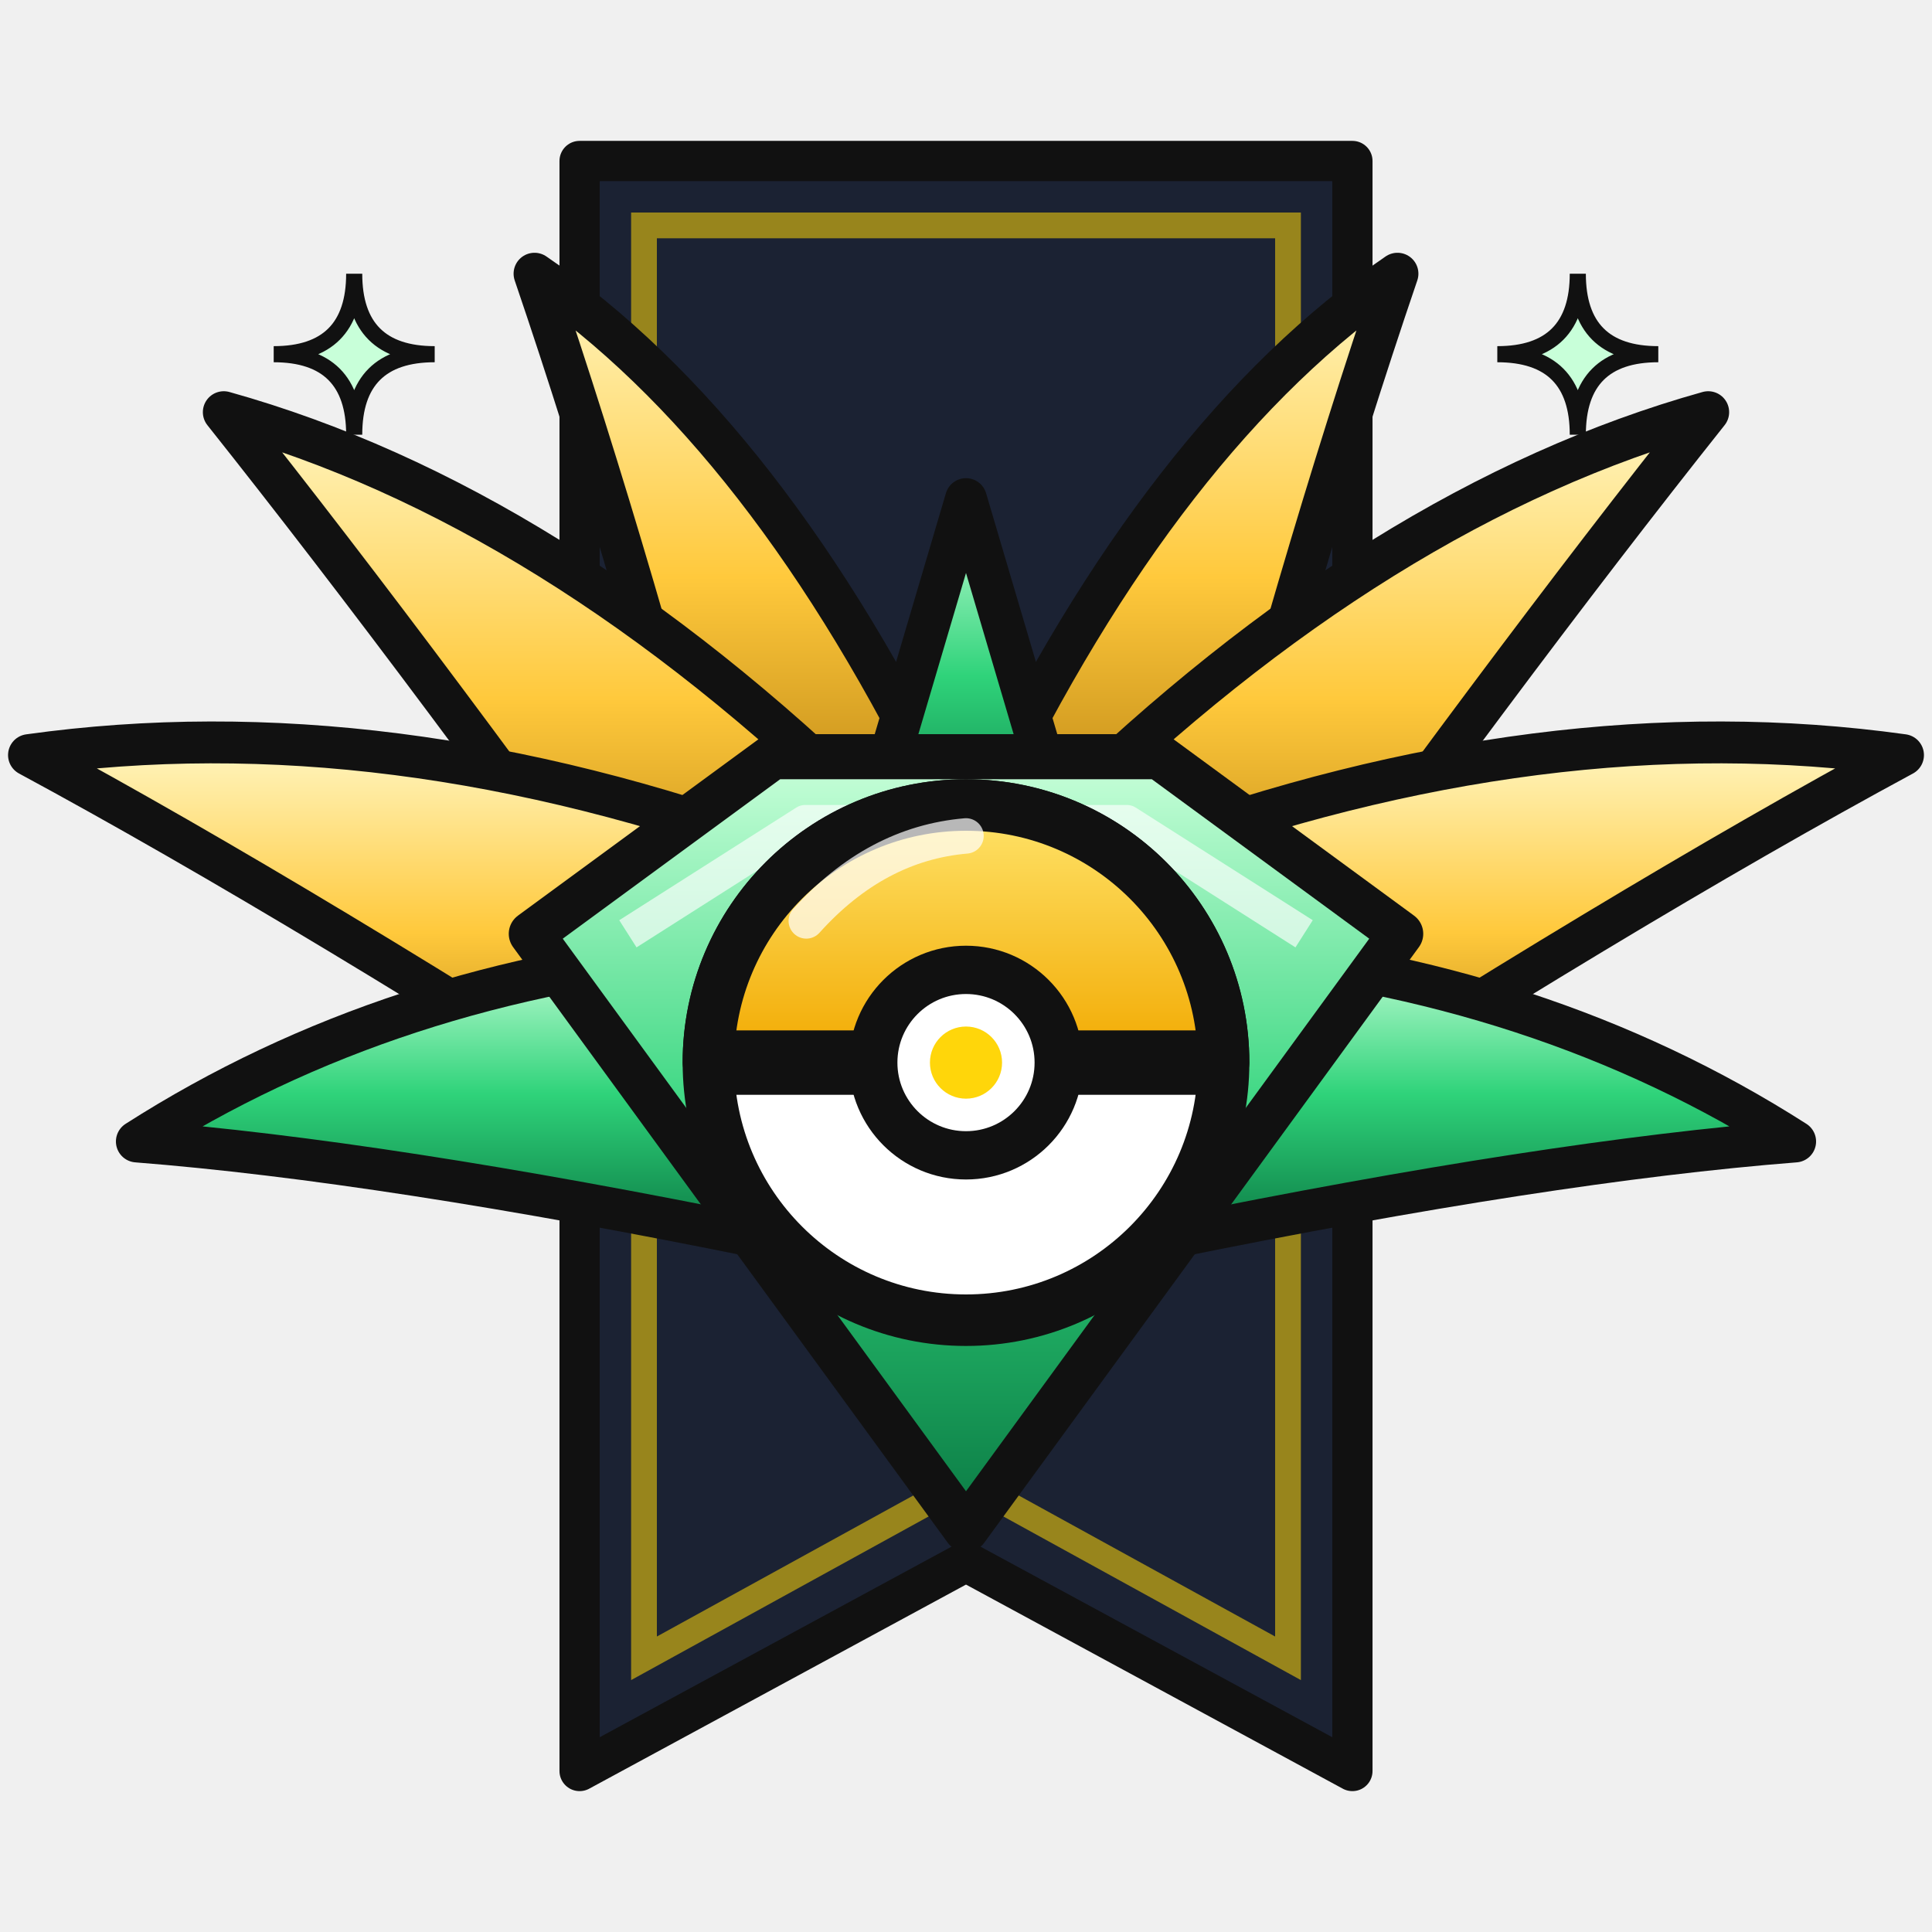
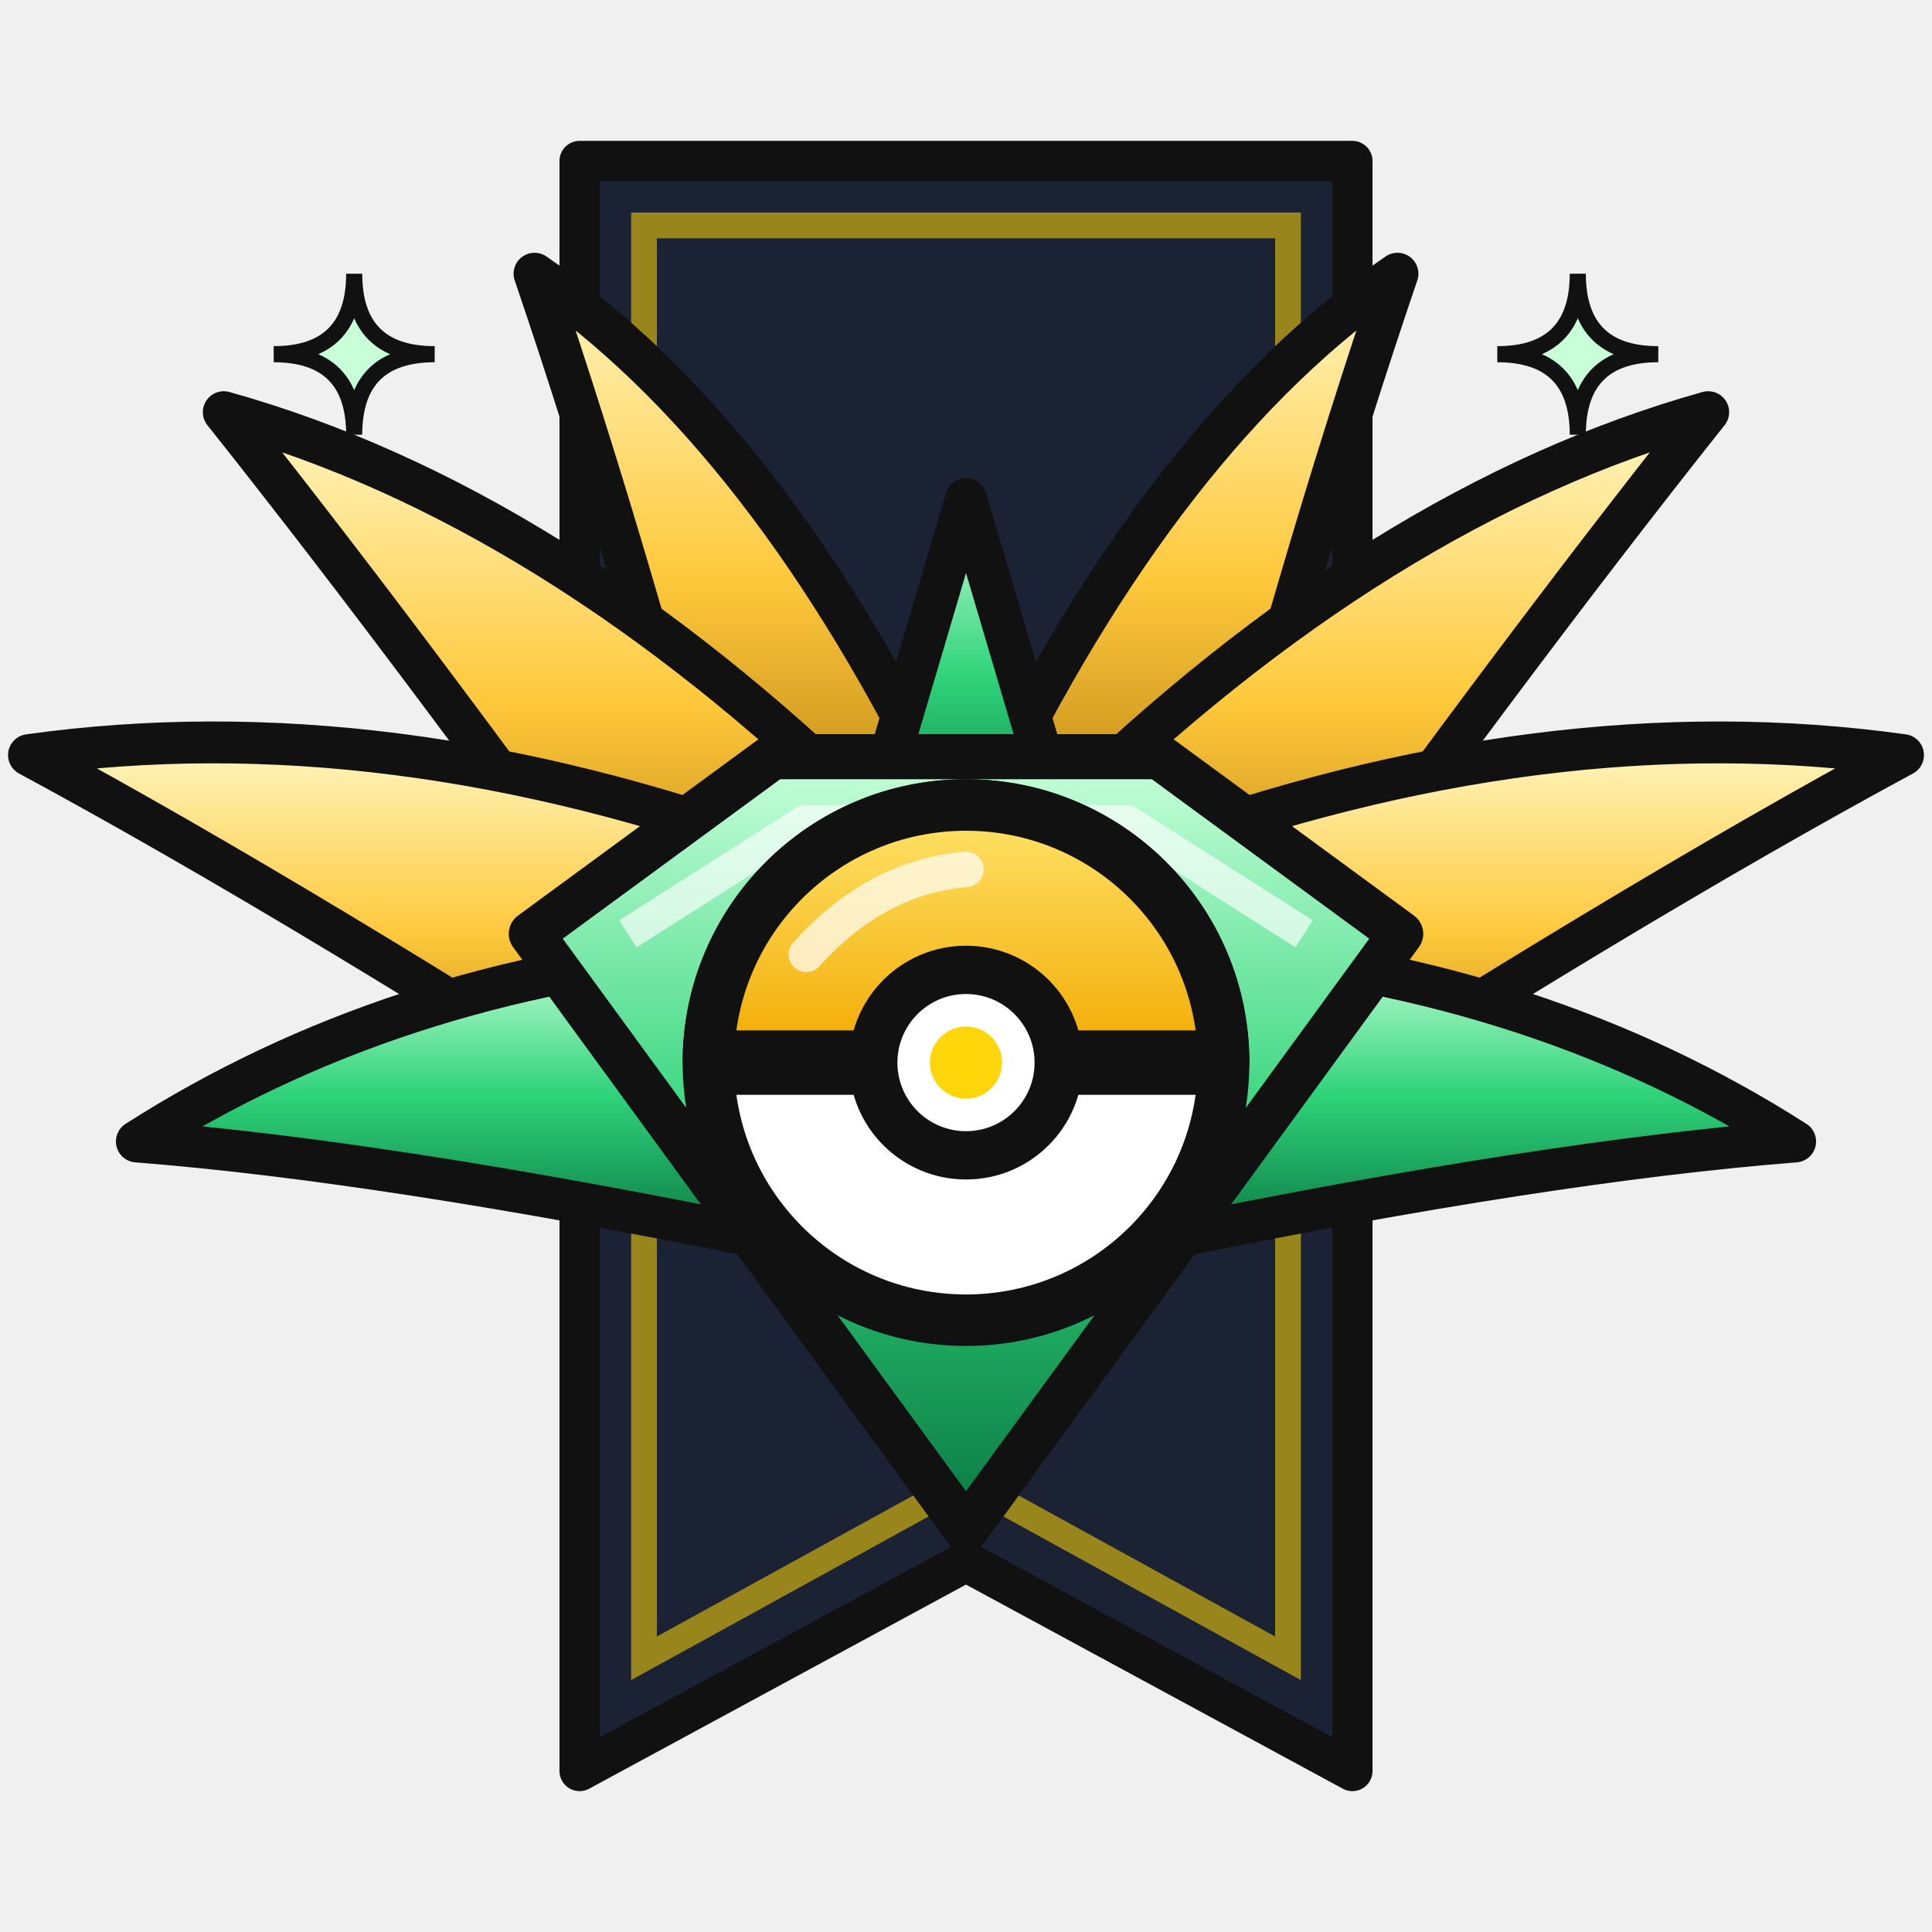
<svg xmlns="http://www.w3.org/2000/svg" viewBox="0 0 120 120" width="120" height="120">
  <defs>
    <linearGradient id="m4" x1="0" y1="0" x2="0" y2="1">
      <stop offset="0" stop-color="#FFF6C2" />
      <stop offset="0.45" stop-color="#FFC93C" />
      <stop offset="1" stop-color="#9C6500" />
    </linearGradient>
    <linearGradient id="i4" x1="0" y1="0" x2="0" y2="1">
      <stop offset="0" stop-color="#C8FFD9" />
      <stop offset="0.5" stop-color="#2FD37A" />
      <stop offset="1" stop-color="#0B7A44" />
    </linearGradient>
    <linearGradient id="t4" x1="0" y1="0" x2="0" y2="1">
      <stop offset="0" stop-color="#FFE46B" />
      <stop offset="1" stop-color="#F2A900" />
    </linearGradient>
  </defs>
  <path d="M36 10 H84 V110 L60 97 L36 110 Z" fill="#1B2233" stroke="#111111" stroke-width="2.5" stroke-linejoin="round" />
  <path d="M40 14 H80 V103 L60 92 L40 103 Z" fill="none" stroke="#FFD60A" stroke-opacity="0.55" stroke-width="1.6" />
  <path d="M58.8 49.9 Q47.7 26.9 33.2 17.0 Q39.4 35.2 45.5 58.9 Z" fill="url(#m4)" stroke="#111111" stroke-width="2.6" stroke-linejoin="round" />
  <path d="M61.2 49.9 Q72.3 26.9 86.8 17.0 Q80.6 35.2 74.5 58.9 Z" fill="url(#m4)" stroke="#111111" stroke-width="2.6" stroke-linejoin="round" />
  <path d="M54.0 50.5 Q34.3 31.3 13.9 25.6 Q26.7 41.7 43.4 65.1 Z" fill="url(#m4)" stroke="#111111" stroke-width="2.6" stroke-linejoin="round" />
  <path d="M66.0 50.5 Q85.7 31.3 106.1 25.6 Q93.3 41.7 76.6 65.1 Z" fill="url(#m4)" stroke="#111111" stroke-width="2.6" stroke-linejoin="round" />
  <path d="M48.8 52.9 Q24.0 43.8 1.8 46.9 Q19.2 56.3 44.0 72.3 Z" fill="url(#m4)" stroke="#111111" stroke-width="2.6" stroke-linejoin="round" />
  <path d="M71.2 52.9 Q96.0 43.8 118.2 46.9 Q100.8 56.3 76.0 72.3 Z" fill="url(#m4)" stroke="#111111" stroke-width="2.6" stroke-linejoin="round" />
  <path d="M44.9 59.0 Q24.3 60.8 8.5 70.9 Q23.8 72.1 47.4 76.9 Z" fill="url(#i4)" stroke="#111111" stroke-width="2.6" stroke-linejoin="round" />
  <path d="M75.1 59.0 Q95.7 60.8 111.5 70.9 Q96.2 72.1 72.6 76.9 Z" fill="url(#i4)" stroke="#111111" stroke-width="2.6" stroke-linejoin="round" />
  <path d="M53.5 53 L60 31 L66.5 53 Z" fill="url(#i4)" stroke="#111111" stroke-width="2.6" stroke-linejoin="round" />
  <path d="M52 78 L60 93 L68 78 Z" fill="url(#i4)" stroke="#111111" stroke-width="2.6" stroke-linejoin="round" />
  <path d="M33 58 L48 47 L72 47 L87 58 L60 95 Z" fill="url(#i4)" stroke="#111111" stroke-width="2.8" stroke-linejoin="round" />
  <path d="M39 58 L50 51 L70 51 L81 58" fill="none" stroke="#FFFFFF" stroke-opacity="0.65" stroke-width="2" stroke-linejoin="round" />
  <g>
    <circle cx="60" cy="66" r="16" fill="#FFFFFF" stroke="#111111" stroke-width="3.2" />
    <path d="M44 66 A16 16 0 0 1 76 66 Z" fill="url(#t4)" stroke="#111111" stroke-width="3.2" stroke-linejoin="round" />
    <path d="M45 66 H75" stroke="#111111" stroke-width="4" />
    <circle cx="60" cy="66" r="5.76" fill="#FFFFFF" stroke="#111111" stroke-width="3" />
    <circle cx="60" cy="66" r="2.24" fill="#FFD60A" />
-     <path d="M50.08 57.2 Q54.4 52.4 60 51.92" fill="none" stroke="#FFFFFF" stroke-opacity="0.7" stroke-width="2.2" stroke-linecap="round" />
+     <path d="M50.08 59.28 Q54.4 54.48 60 54" fill="none" stroke="#FFFFFF" stroke-opacity="0.7" stroke-width="2.2" stroke-linecap="round" />
  </g>
  <path d="M22 17 Q22 22 27 22 Q22 22 22 27 Q22 22 17 22 Q22 22 22 17 Z" fill="#C8FFD9" stroke="#111111" stroke-width="1" />
  <path d="M98 17 Q98 22 103 22 Q98 22 98 27 Q98 22 93 22 Q98 22 98 17 Z" fill="#C8FFD9" stroke="#111111" stroke-width="1" />
</svg>
